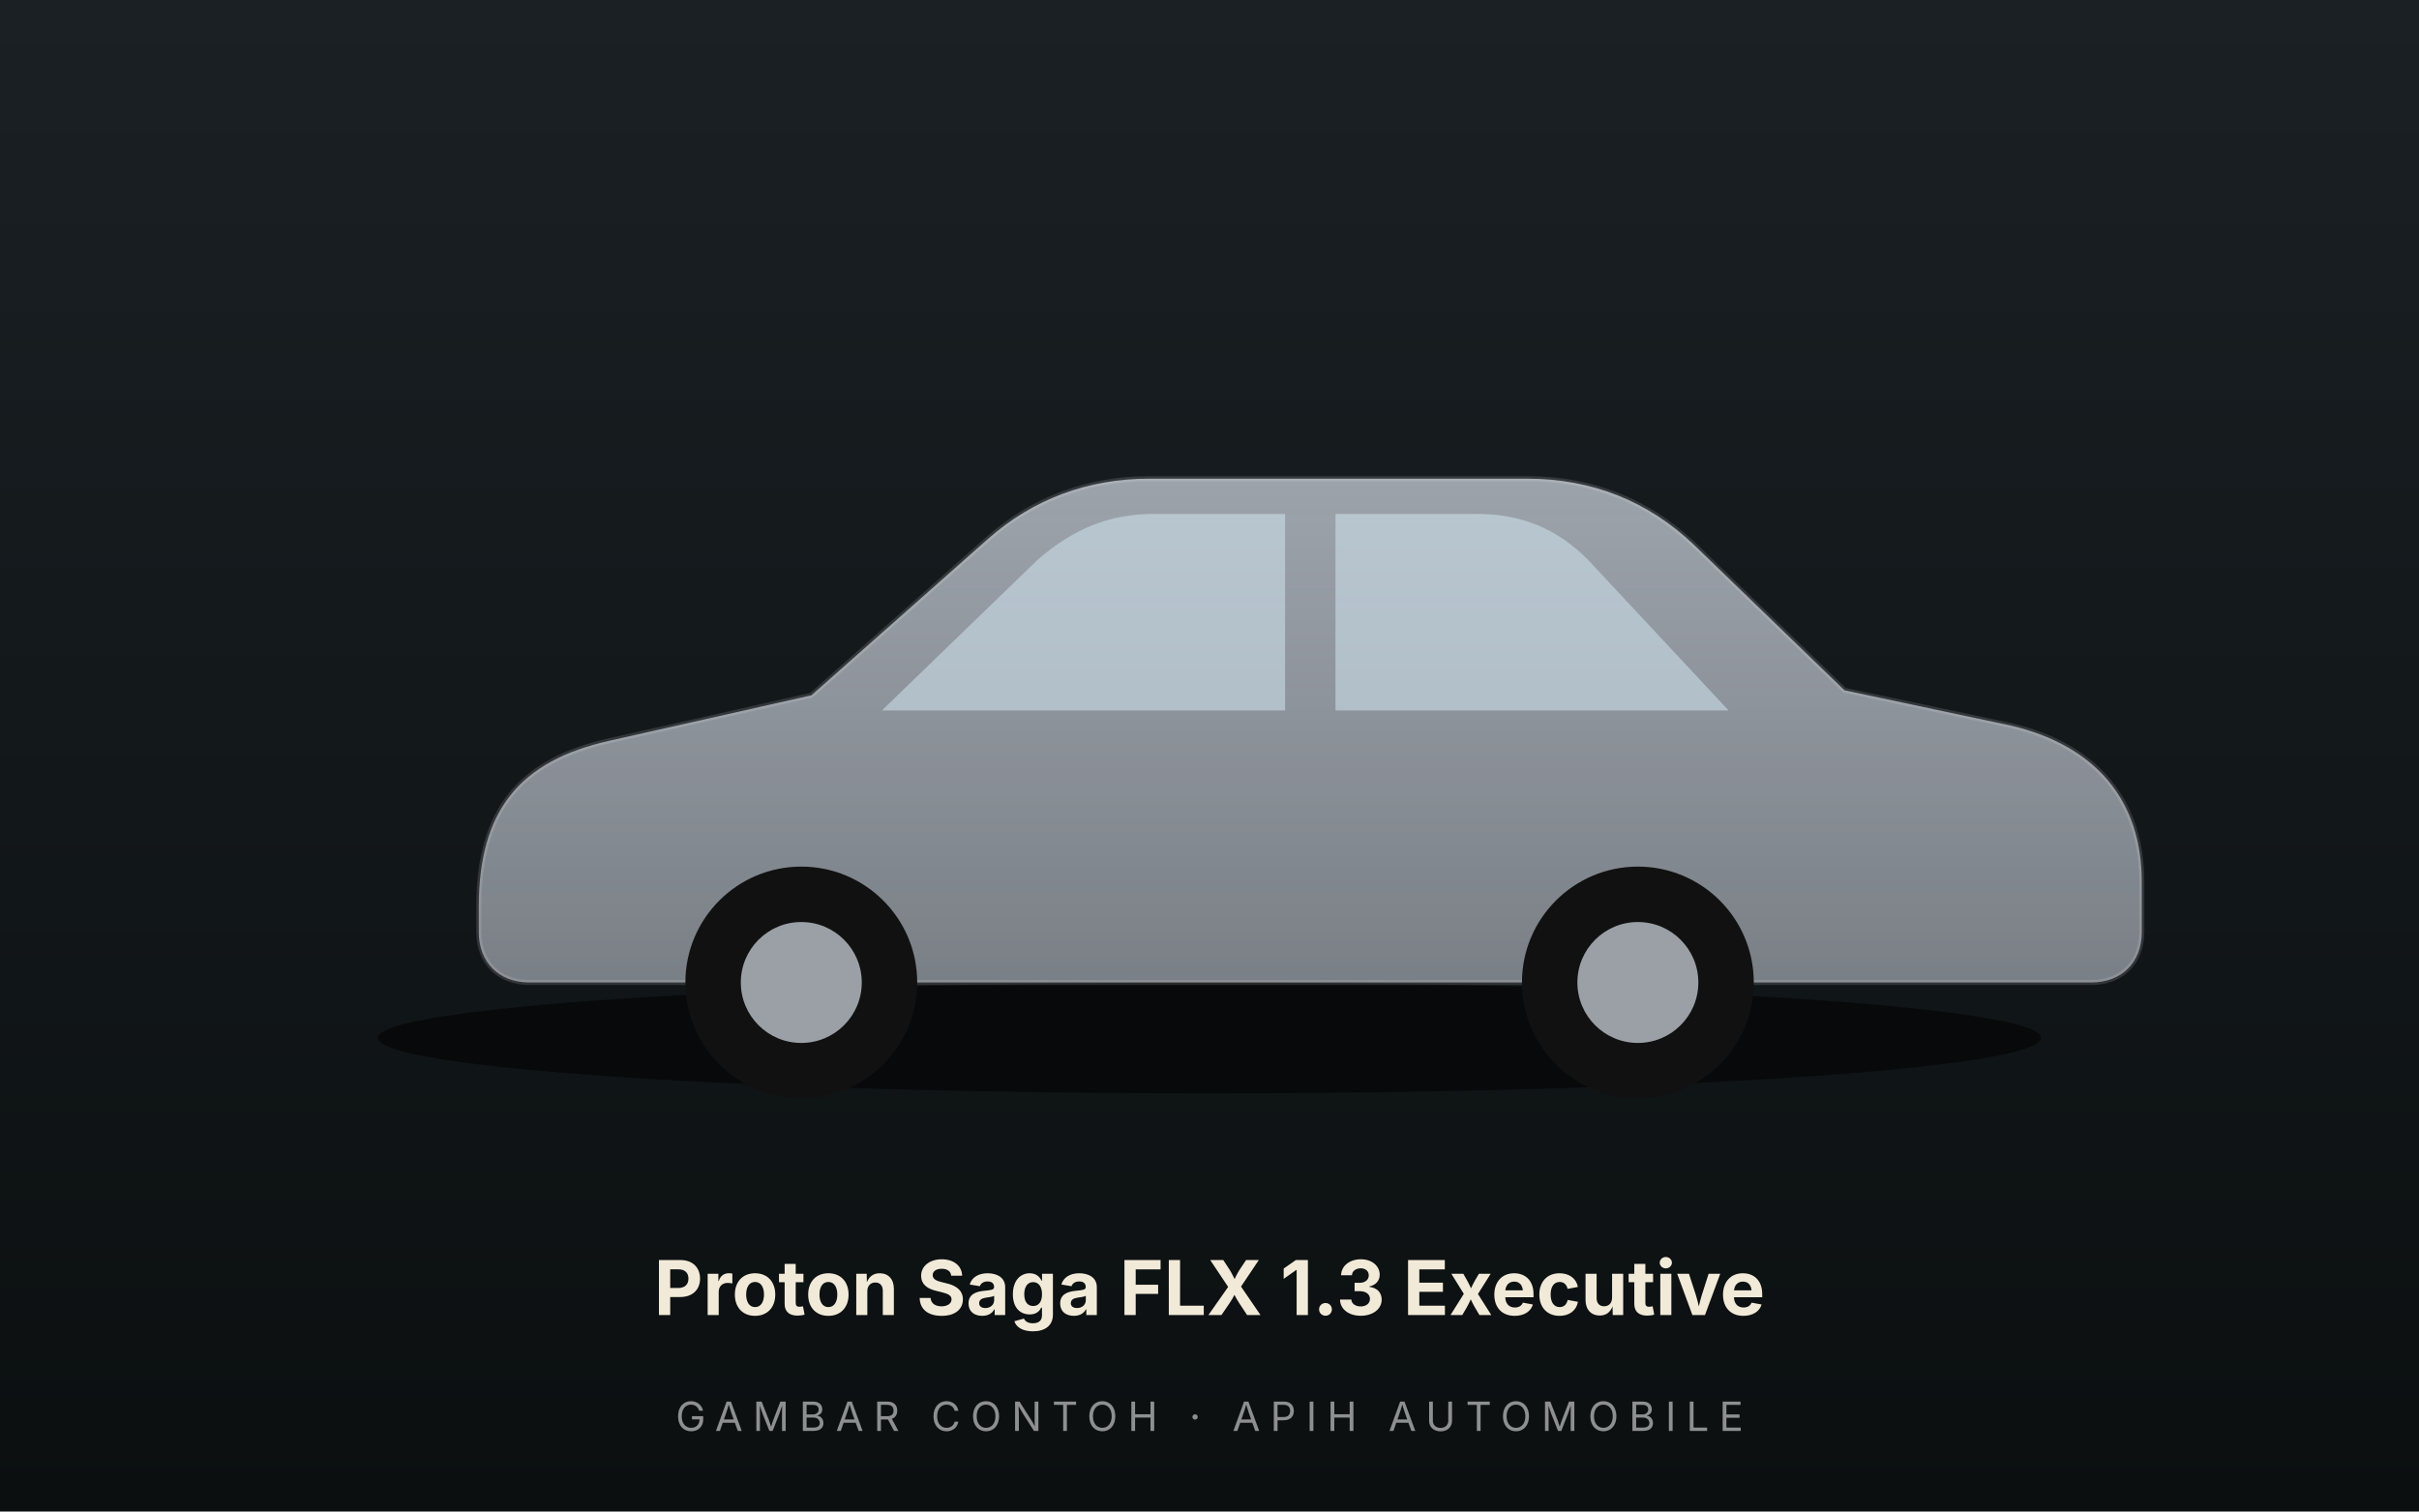
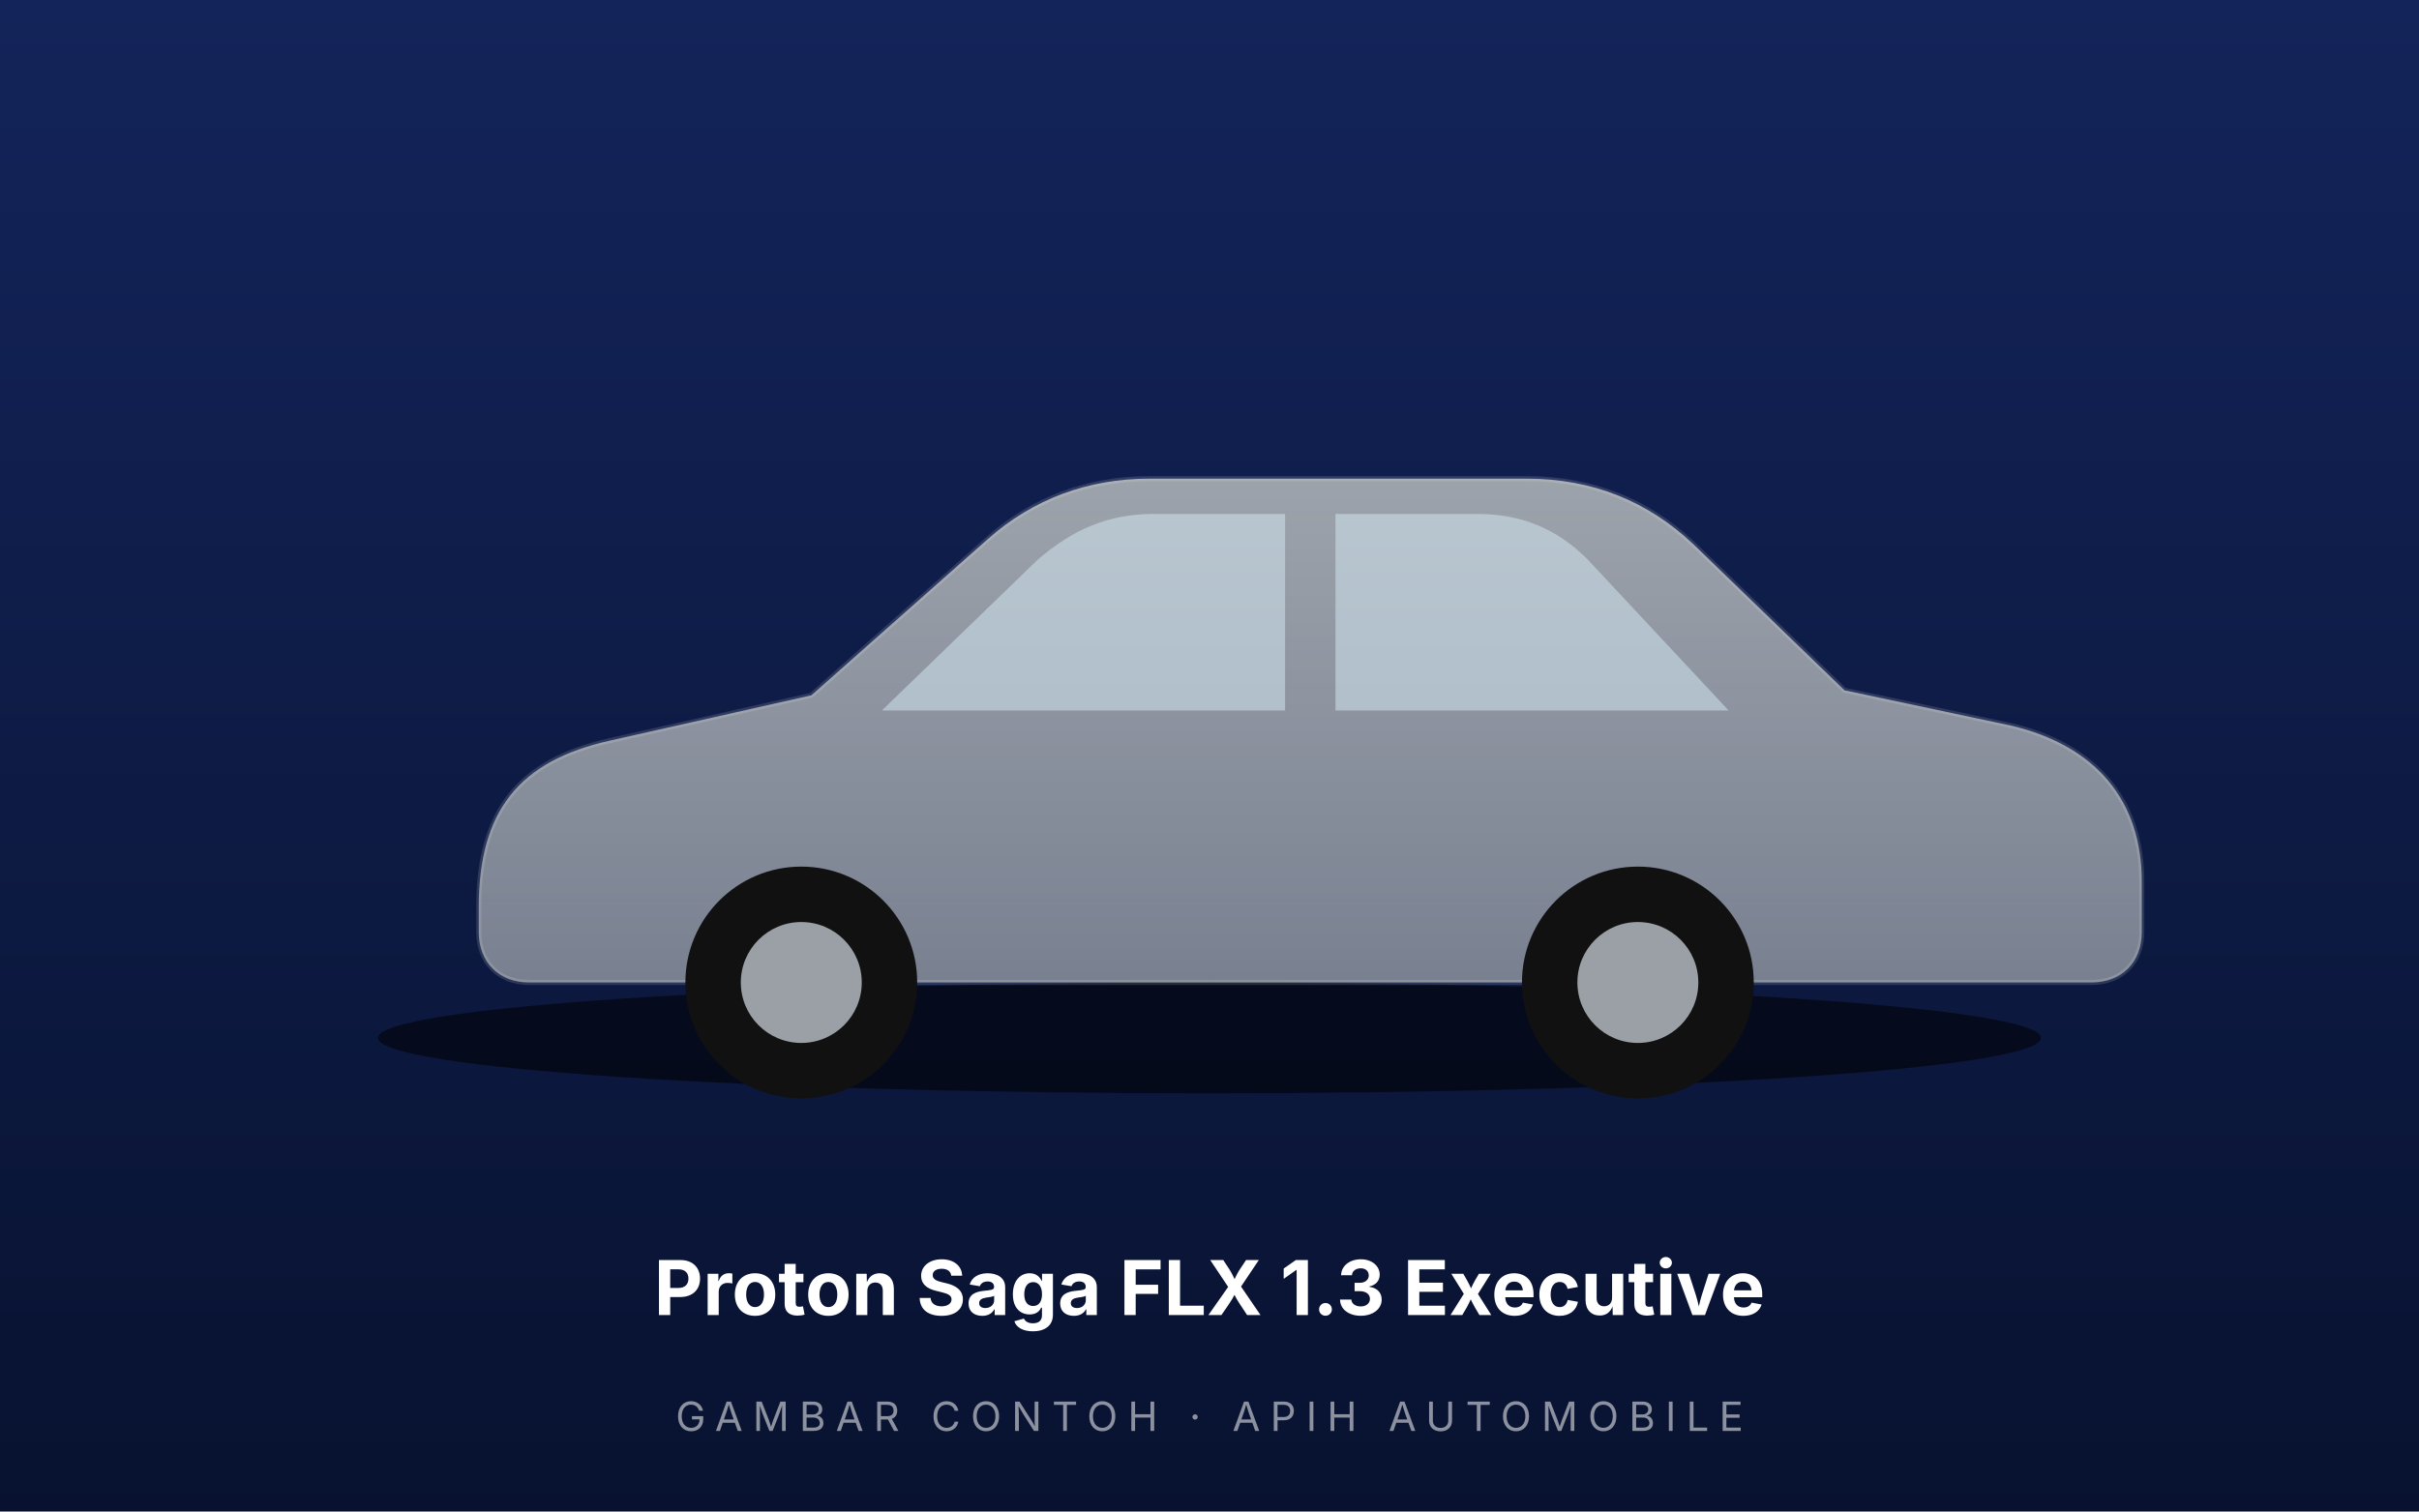
<svg xmlns="http://www.w3.org/2000/svg" viewBox="0 0 960 600">
  <defs>
    <linearGradient id="g" x1="0" y1="0" x2="0" y2="1">
-       <stop offset="0" stop-color="#1a2024" />
-       <stop offset="1" stop-color="#0b0f10" />
+       <stop offset="0" stop-color="#13245a" />
+       <stop offset="1" stop-color="#081230" />
    </linearGradient>
    <linearGradient id="c" x1="0" y1="0" x2="0" y2="1">
      <stop offset="0" stop-color="#9da3ab" stop-opacity="1" />
      <stop offset="1" stop-color="#9da3ab" stop-opacity=".75" />
    </linearGradient>
  </defs>
  <rect width="960" height="600" fill="url(#g)" />
  <ellipse cx="480" cy="412" rx="330" ry="22" fill="#000" opacity=".55" />
  <path transform="translate(0,-40)" d="M190 400c0-38 16-58 52-66l80-18 70-62c18-16 40-24 64-24h150c26 0 48 9 66 26l60 58 66 14c34 8 52 30 52 62v20c0 12-8 20-20 20H210c-12 0-20-8-20-20z" fill="url(#c)" stroke="#ffffff22" stroke-width="2" />
  <path transform="translate(0,-40)" d="M412 262c14-12 28-18 46-18h52v78H350zM530 244h56c18 0 32 6 44 18l56 60H530z" fill="#cfe3ef" opacity=".55" />
  <circle cx="318" cy="390" r="46" fill="#111" />
  <circle cx="318" cy="390" r="24" fill="#9aa0a6" />
  <circle cx="650" cy="390" r="46" fill="#111" />
  <circle cx="650" cy="390" r="24" fill="#9aa0a6" />
-   <text x="480" y="522" text-anchor="middle" font-family="Inter,Arial,sans-serif" font-size="30" font-weight="700" fill="#f2ead8">Proton Saga FLX 1.3 Executive</text>
-   <text x="480" y="80" text-anchor="middle" font-family="Inter,Arial,sans-serif" font-size="22" fill="#d6aa54" />
+   <text x="480" y="522" text-anchor="middle" font-family="Inter,Arial,sans-serif" font-size="30" font-weight="700" fill="#ffffff">Proton Saga FLX 1.3 Executive</text>
+   <text x="480" y="80" text-anchor="middle" font-family="Inter,Arial,sans-serif" font-size="22" fill="#ffc61a" />
  <text x="480" y="568" text-anchor="middle" font-family="Inter,Arial,sans-serif" font-size="16" letter-spacing="4" fill="#ffffff88">GAMBAR CONTOH · APIH AUTOMOBILE</text>
</svg>
